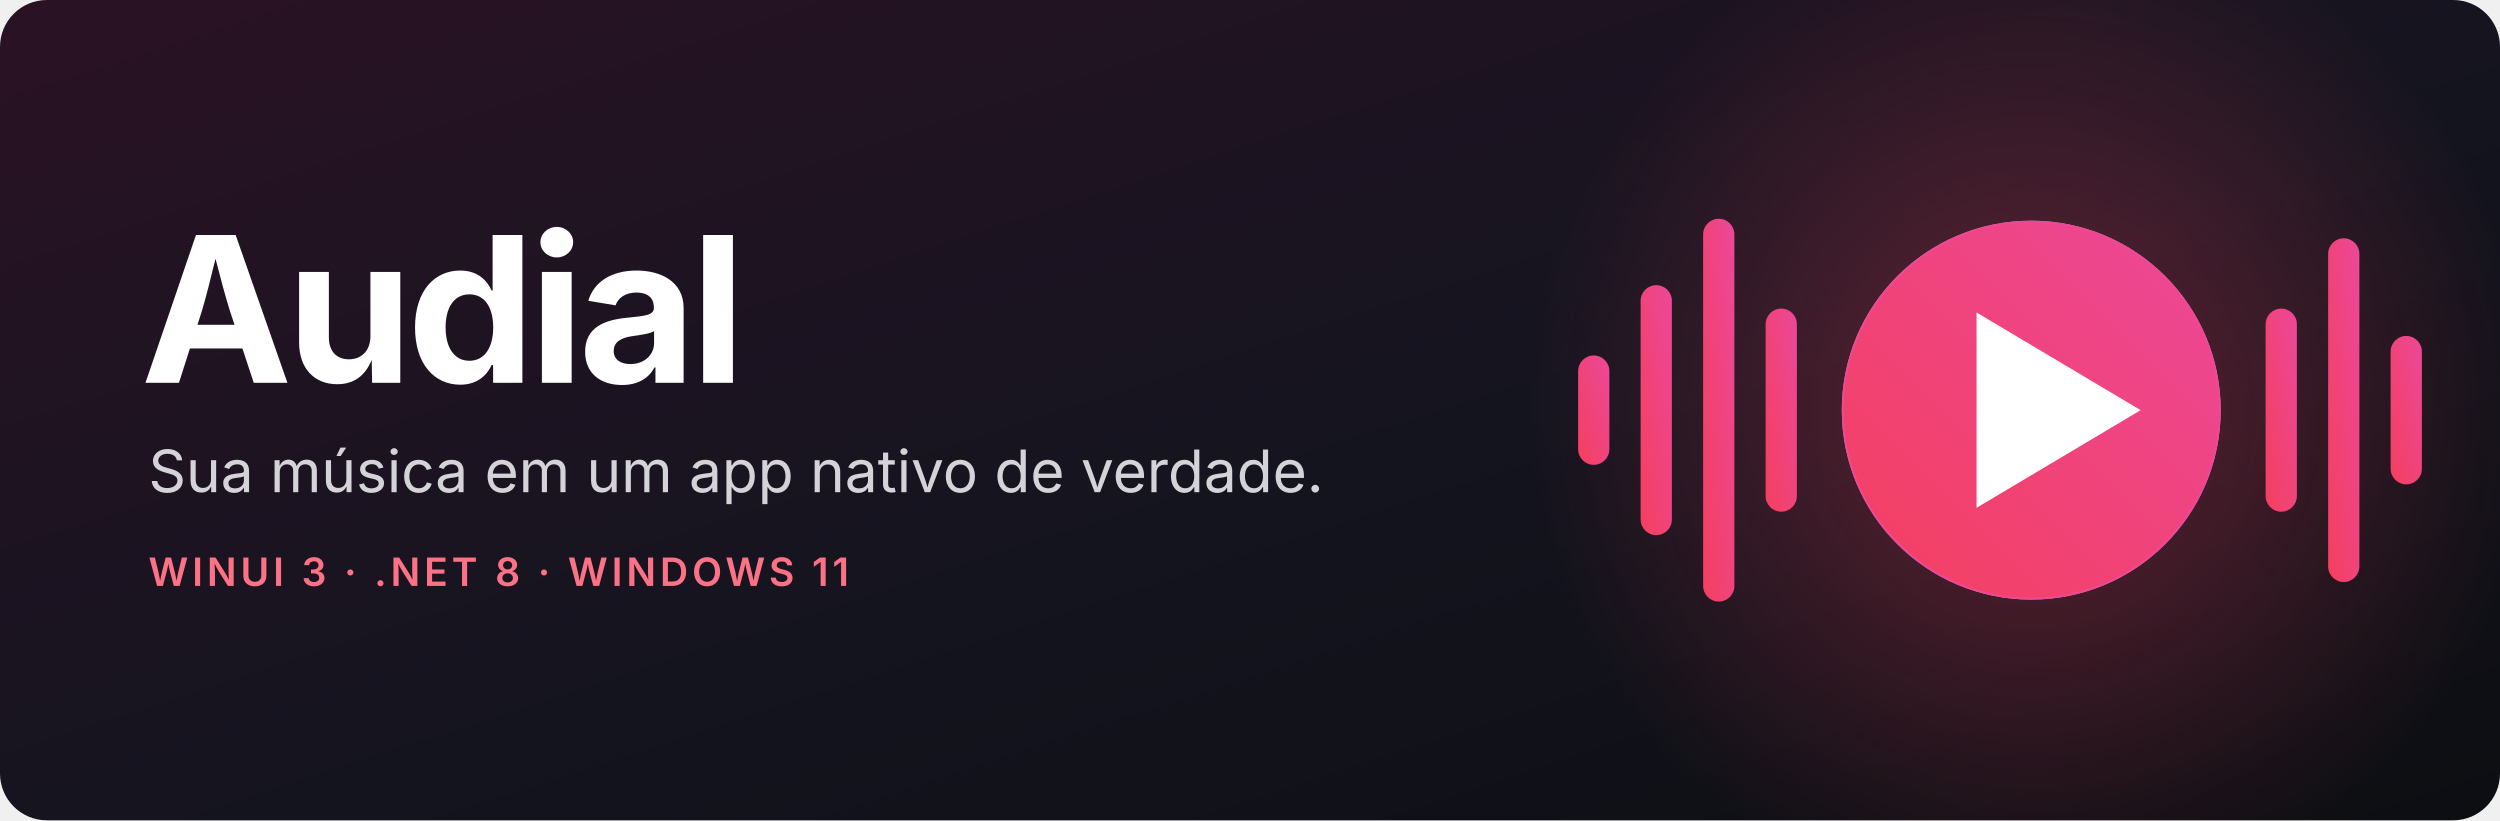
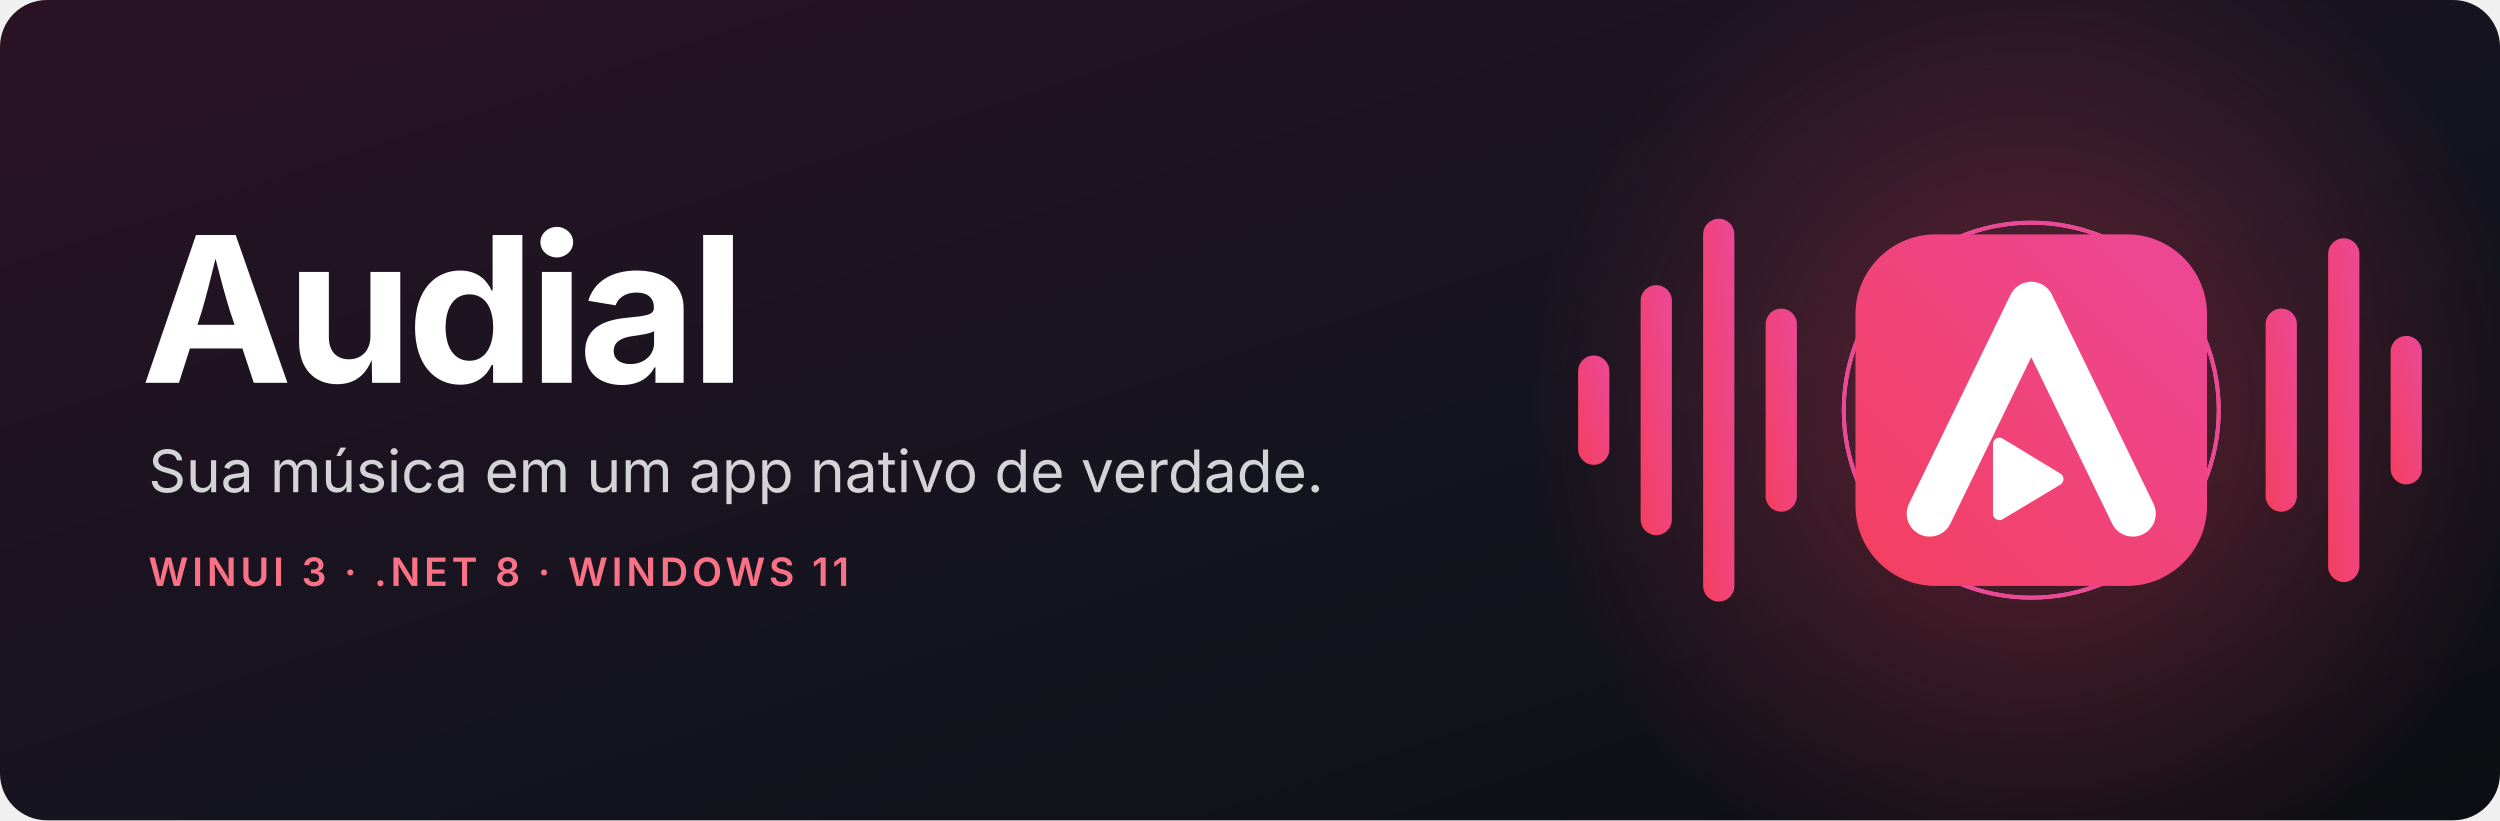
<svg xmlns="http://www.w3.org/2000/svg" viewBox="0 0 1280 420" width="1280" height="420" role="img" aria-label="Audial, um cliente nativo de música para Windows 11">
  <style>
    .bar { transform-box: fill-box; transform-origin: center; animation: pulse 1.4s ease-in-out infinite alternate; }
    .b1 { animation-delay: -0.2s; animation-duration: 1.1s; }
    .b2 { animation-delay: -0.9s; animation-duration: 1.5s; }
    .b3 { animation-delay: -0.4s; animation-duration: 0.9s; }
    .b4 { animation-delay: -1.2s; animation-duration: 1.3s; }
    .b5 { animation-delay: -0.6s; animation-duration: 1.2s; }
    .b6 { animation-delay: -0.1s; animation-duration: 1s; }
    .b7 { animation-delay: -1s; animation-duration: 1.6s; }
    .ring { transform-box: fill-box; transform-origin: center; animation: ring 3s ease-out infinite; }
    .r2 { animation-delay: 1.5s; }
    .disc { transform-box: fill-box; transform-origin: center; animation: beat 1.6s ease-in-out infinite; }
    .glow { transform-box: fill-box; transform-origin: center; animation: beat 3.2s ease-in-out infinite; }
    .rise { animation: rise 0.9s ease-out both; }
    .d2 { animation-delay: 0.2s; }
    .d3 { animation-delay: 0.4s; }
    @keyframes pulse { from { transform: scaleY(0.35); } to { transform: scaleY(1.1); } }
    @keyframes ring { from { transform: scale(1); opacity: 0.55; } to { transform: scale(2.1); opacity: 0; } }
    @keyframes beat { 0%, 100% { transform: scale(1); } 50% { transform: scale(1.05); } }
    @keyframes rise { from { opacity: 0; transform: translateY(18px); } to { opacity: 1; transform: translateY(0); } }
    @media (prefers-reduced-motion: reduce) { .bar, .ring, .disc, .glow, .rise { animation: none; } }
  </style>
  <defs>
    <linearGradient id="bg" x1="0" y1="0" x2="1" y2="1">
      <stop offset="0" stop-color="#2A1224" />
      <stop offset="0.55" stop-color="#14141F" />
      <stop offset="1" stop-color="#0D0E12" />
    </linearGradient>
    <linearGradient id="accent" x1="0" y1="1" x2="1" y2="0">
      <stop offset="0" stop-color="#F43F5E" />
      <stop offset="1" stop-color="#EC4899" />
    </linearGradient>
    <radialGradient id="halo" cx="0.5" cy="0.5" r="0.5">
      <stop offset="0" stop-color="#F43F5E" stop-opacity="0.35" />
      <stop offset="1" stop-color="#F43F5E" stop-opacity="0" />
    </radialGradient>
    <clipPath id="frame">
      <rect width="1280" height="420" rx="24" />
    </clipPath>
  </defs>
  <g clip-path="url(#frame)">
    <rect width="1280" height="420" fill="url(#bg)" />
    <circle class="glow" cx="1040" cy="210" r="260" fill="url(#halo)" />
    <circle class="ring" cx="1040" cy="210" r="96" fill="none" stroke="#FB7185" stroke-width="2" />
    <circle class="ring r2" cx="1040" cy="210" r="96" fill="none" stroke="#EC4899" stroke-width="2" />
    <g fill="url(#accent)">
      <rect class="bar b1" x="808" y="182" width="16" height="56" rx="8" />
      <rect class="bar b2" x="840" y="146" width="16" height="128" rx="8" />
      <rect class="bar b3" x="872" y="112" width="16" height="196" rx="8" />
      <rect class="bar b4" x="904" y="158" width="16" height="104" rx="8" />
      <rect class="bar b5" x="1160" y="158" width="16" height="104" rx="8" />
      <rect class="bar b6" x="1192" y="122" width="16" height="176" rx="8" />
      <rect class="bar b7" x="1224" y="172" width="16" height="76" rx="8" />
    </g>
    <g class="disc">
-       <circle cx="1040" cy="210" r="96" fill="url(#accent)" />
-       <path d="M1012 160 L1012 260 L1096 210 Z" fill="#FFFFFF" />
+       <rect x="950" y="120" width="180" height="180" rx="41" fill="url(#accent)" />
+       <path d="M988 263 L1040 156 L1092 263" fill="none" stroke="#FFFFFF" stroke-width="23.5" stroke-linecap="round" stroke-linejoin="round" />
+       <path d="M1023.7 227.4 L1023.7 263 L1053.2 245.3 Z" fill="#FFFFFF" stroke="#FFFFFF" stroke-width="6.6" stroke-linejoin="round" />
    </g>
    <text class="rise" x="72" y="196" font-family="Segoe UI, Inter, Helvetica, Arial, sans-serif" font-size="104" font-weight="700" fill="#FFFFFF" letter-spacing="-3">Audial</text>
    <text class="rise d2" x="76" y="252" font-family="Segoe UI, Inter, Helvetica, Arial, sans-serif" font-size="30" fill="#D4D4D8">Sua música em um app nativo de verdade.</text>
    <text class="rise d3" x="76" y="300" font-family="Segoe UI, Inter, Helvetica, Arial, sans-serif" font-size="20" font-weight="600" fill="#FB7185" letter-spacing="2">WINUI 3  ·  .NET 8  ·  WINDOWS 11</text>
  </g>
</svg>
